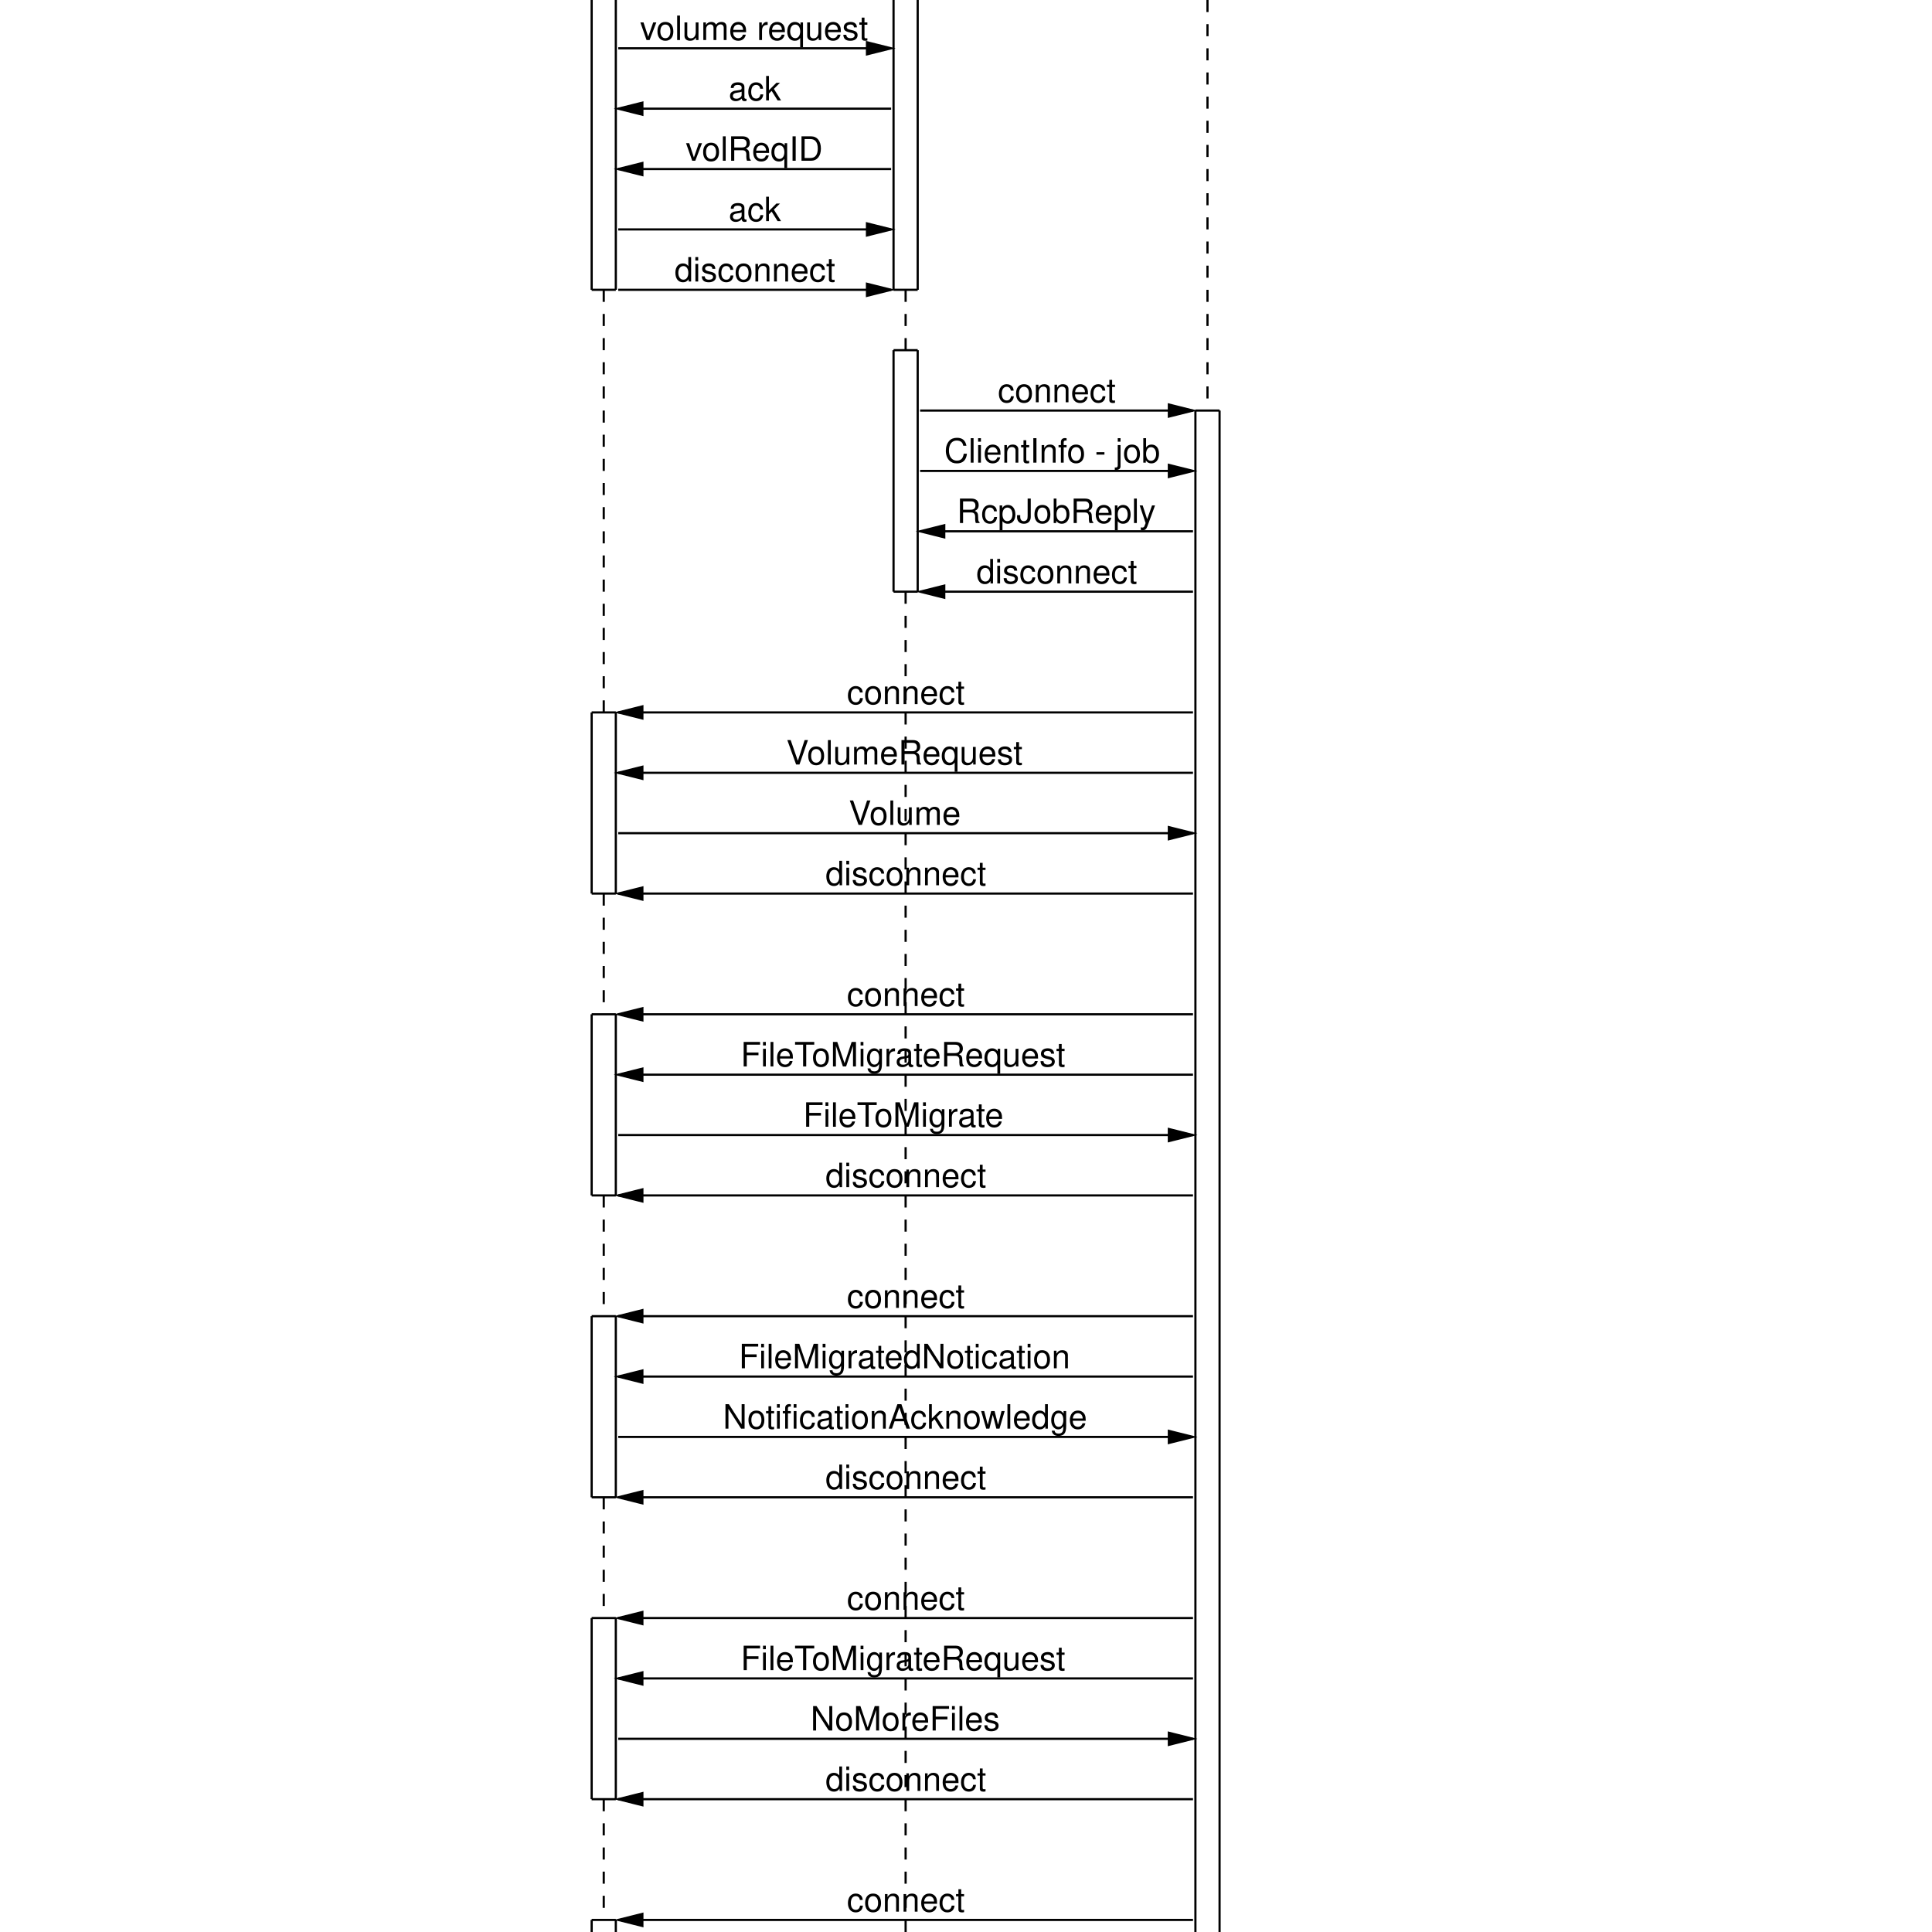
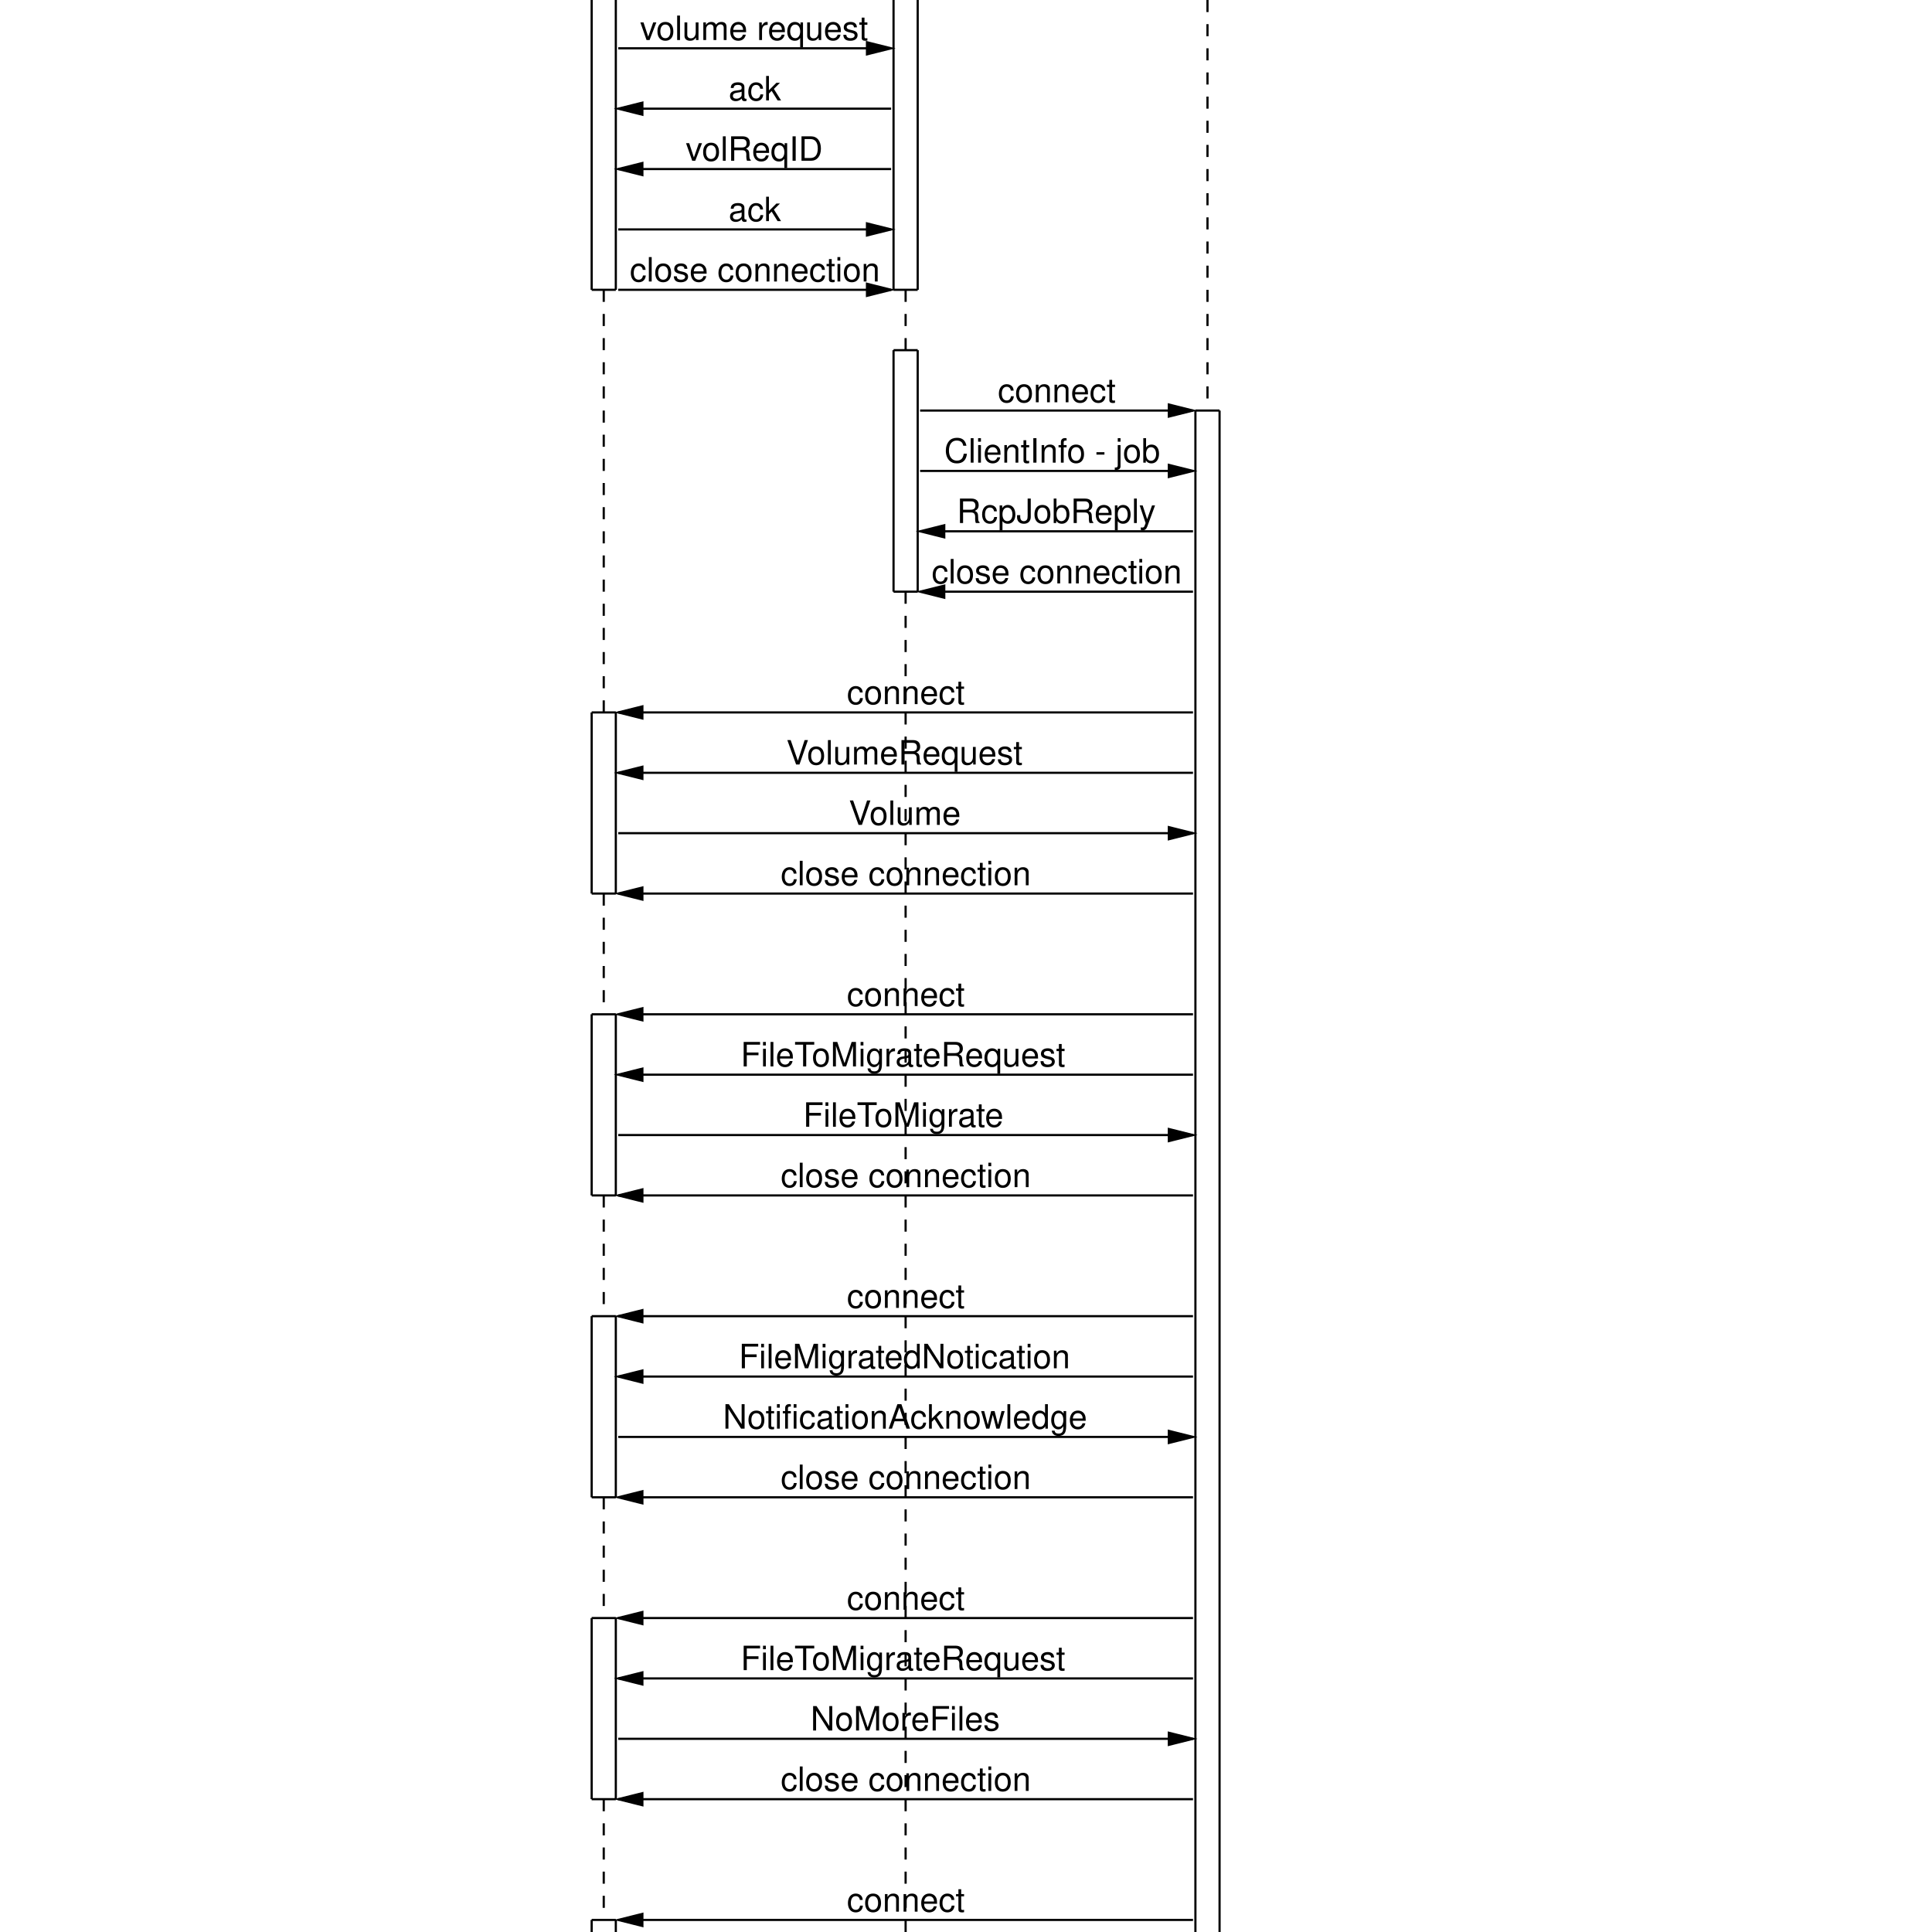
<svg xmlns="http://www.w3.org/2000/svg" version="1.1" baseProfile="full" id="body" width="8in" height="8in" viewBox="0 0 1 1" preserveAspectRatio="none">
  <rect id="background" x="0" y="0" width="1" height="1" stroke="none" fill="white" />
  <g id="content" transform="translate(0.26562,-0.06875) scale(1,-1) scale(0.125) " xml:space="preserve" stroke="black" stroke-linecap="butt" stroke-linejoin="miter" stroke-miterlimit="10.433" stroke-dasharray="none" stroke-dashoffset="0" stroke-opacity="1" fill="none" fill-rule="evenodd" fill-opacity="1" font-style="normal" font-variant="normal" font-weight="normal" font-stretch="normal" font-size-adjust="none" letter-spacing="normal" word-spacing="normal" text-anchor="start">
    <rect x="0" y="-0.15" width="0.75" height="0.3" stroke-width="0.009" />
    <text transform="translate(0.11639,-0.049028) scale(1,-1) scale(0.0069444) " font-family="Helvetica,sans-serif" font-size="20px" stroke="none" fill="black">gateway</text>
    <line x1="0.1" y1="-0.07" x2="0.65" y2="-0.07" stroke-width="0.009" />
    <rect x="1.25" y="-0.15" width="0.75" height="0.3" stroke-width="0.009" />
    <text transform="translate(1.4552,-0.049028) scale(1,-1) scale(0.0069444) " font-family="Helvetica,sans-serif" font-size="20px" stroke="none" fill="black">vdqm</text>
    <line x1="1.35" y1="-0.07" x2="1.9" y2="-0.07" stroke-width="0.009" />
    <rect x="2.5" y="-0.15" width="0.75" height="0.3" stroke-width="0.009" />
    <text transform="translate(2.5392,-0.049028) scale(1,-1) scale(0.0069444) " font-family="Helvetica,sans-serif" font-size="20px" stroke="none" fill="black">aggregator</text>
    <line x1="2.6" y1="-0.07" x2="3.15" y2="-0.07" stroke-width="0.009" />
    <line x1="0.375" y1="-0.15" x2="0.375" y2="-0.25" stroke-width="0.009" stroke-dasharray="0.05, 0.05" />
    <line x1="0.325" y1="-0.25" x2="0.425" y2="-0.25" stroke-width="0.009" />
    <line x1="0.435" y1="-0.5" x2="1.565" y2="-0.5" stroke-width="0.009" />
    <polygon points="1.465,-0.475 1.565,-0.5 1.465,-0.525 " stroke-width="0.009" fill="black" />
    <text transform="translate(0.75681,-0.46569) scale(1,-1) scale(0.0069444) " font-family="Helvetica,sans-serif" font-size="20px" stroke="none" fill="black">connect</text>
    <text transform="translate(0.98069,-0.63236) scale(1,-1) scale(0.0069444) " font-family="Helvetica,sans-serif" font-size="20px" stroke="none" fill="black"> </text>
    <line x1="1.625" y1="-0.15" x2="1.625" y2="-0.5" stroke-width="0.009" stroke-dasharray="0.05, 0.05" />
    <line x1="1.575" y1="-0.5" x2="1.675" y2="-0.5" stroke-width="0.009" />
    <line x1="0.435" y1="-0.75" x2="1.565" y2="-0.75" stroke-width="0.009" />
    <polygon points="1.465,-0.725 1.565,-0.75 1.465,-0.775 " stroke-width="0.009" fill="black" />
    <text transform="translate(0.52528,-0.71569) scale(1,-1) scale(0.0069444) " font-family="Helvetica,sans-serif" font-size="20px" stroke="none" fill="black">volume request</text>
    <text transform="translate(0.98069,-0.88236) scale(1,-1) scale(0.0069444) " font-family="Helvetica,sans-serif" font-size="20px" stroke="none" fill="black"> </text>
    <line x1="1.565" y1="-1" x2="0.435" y2="-1" stroke-width="0.009" />
    <polygon points="0.535,-1.025 0.435,-1 0.535,-0.975 " stroke-width="0.009" fill="black" />
    <text transform="translate(0.89194,-0.96569) scale(1,-1) scale(0.0069444) " font-family="Helvetica,sans-serif" font-size="20px" stroke="none" fill="black">ack</text>
    <text transform="translate(0.98069,-1.1324) scale(1,-1) scale(0.0069444) " font-family="Helvetica,sans-serif" font-size="20px" stroke="none" fill="black"> </text>
    <line x1="1.565" y1="-1.25" x2="0.435" y2="-1.25" stroke-width="0.009" />
    <polygon points="0.535,-1.275 0.435,-1.25 0.535,-1.225 " stroke-width="0.009" fill="black" />
    <text transform="translate(0.71444,-1.2157) scale(1,-1) scale(0.0069444) " font-family="Helvetica,sans-serif" font-size="20px" stroke="none" fill="black">volReqID</text>
    <text transform="translate(0.98069,-1.3824) scale(1,-1) scale(0.0069444) " font-family="Helvetica,sans-serif" font-size="20px" stroke="none" fill="black"> </text>
    <line x1="0.435" y1="-1.5" x2="1.565" y2="-1.5" stroke-width="0.009" />
    <polygon points="1.465,-1.475 1.565,-1.5 1.465,-1.525 " stroke-width="0.009" fill="black" />
    <text transform="translate(0.89194,-1.4657) scale(1,-1) scale(0.0069444) " font-family="Helvetica,sans-serif" font-size="20px" stroke="none" fill="black">ack</text>
    <text transform="translate(0.98069,-1.6324) scale(1,-1) scale(0.0069444) " font-family="Helvetica,sans-serif" font-size="20px" stroke="none" fill="black"> </text>
    <line x1="0.435" y1="-1.75" x2="1.565" y2="-1.75" stroke-width="0.009" />
    <polygon points="1.465,-1.725 1.565,-1.75 1.465,-1.775 " stroke-width="0.009" fill="black" />
-     <text transform="translate(0.66806,-1.7157) scale(1,-1) scale(0.0069444) " font-family="Helvetica,sans-serif" font-size="20px" stroke="none" fill="black">disconnect</text>
+     <text transform="translate(0.48278,-1.7157) scale(1,-1) scale(0.0069444) " font-family="Helvetica,sans-serif" font-size="20px" stroke="none" fill="black">close connection</text>
    <text transform="translate(0.98069,-1.8824) scale(1,-1) scale(0.0069444) " font-family="Helvetica,sans-serif" font-size="20px" stroke="none" fill="black"> </text>
    <line x1="1.575" y1="-0.5" x2="1.575" y2="-1.75" stroke-width="0.009" />
    <line x1="1.675" y1="-0.5" x2="1.675" y2="-1.75" stroke-width="0.009" />
    <line x1="1.575" y1="-1.75" x2="1.675" y2="-1.75" stroke-width="0.009" />
    <line x1="0.325" y1="-0.25" x2="0.325" y2="-1.75" stroke-width="0.009" />
    <line x1="0.425" y1="-0.25" x2="0.425" y2="-1.75" stroke-width="0.009" />
    <line x1="0.325" y1="-1.75" x2="0.425" y2="-1.75" stroke-width="0.009" />
    <line x1="1.625" y1="-1.75" x2="1.625" y2="-2" stroke-width="0.009" stroke-dasharray="0.05, 0.05" />
    <line x1="1.575" y1="-2" x2="1.675" y2="-2" stroke-width="0.009" />
    <line x1="1.685" y1="-2.25" x2="2.815" y2="-2.25" stroke-width="0.009" />
    <polygon points="2.715,-2.225 2.815,-2.25 2.715,-2.275 " stroke-width="0.009" fill="black" />
    <text transform="translate(2.0068,-2.2157) scale(1,-1) scale(0.0069444) " font-family="Helvetica,sans-serif" font-size="20px" stroke="none" fill="black">connect</text>
    <text transform="translate(2.2307,-2.3824) scale(1,-1) scale(0.0069444) " font-family="Helvetica,sans-serif" font-size="20px" stroke="none" fill="black"> </text>
    <line x1="2.875" y1="-0.15" x2="2.875" y2="-2.25" stroke-width="0.009" stroke-dasharray="0.05, 0.05" />
    <line x1="2.825" y1="-2.25" x2="2.925" y2="-2.25" stroke-width="0.009" />
    <line x1="1.685" y1="-2.5" x2="2.815" y2="-2.5" stroke-width="0.009" />
    <polygon points="2.715,-2.475 2.815,-2.5 2.715,-2.525 " stroke-width="0.009" fill="black" />
    <text transform="translate(1.7849,-2.4657) scale(1,-1) scale(0.0069444) " font-family="Helvetica,sans-serif" font-size="20px" stroke="none" fill="black">ClientInfo - job</text>
    <text transform="translate(2.2307,-2.6324) scale(1,-1) scale(0.0069444) " font-family="Helvetica,sans-serif" font-size="20px" stroke="none" fill="black"> </text>
    <line x1="2.815" y1="-2.75" x2="1.685" y2="-2.75" stroke-width="0.009" />
    <polygon points="1.785,-2.775 1.685,-2.75 1.785,-2.725 " stroke-width="0.009" fill="black" />
    <text transform="translate(1.8371,-2.7157) scale(1,-1) scale(0.0069444) " font-family="Helvetica,sans-serif" font-size="20px" stroke="none" fill="black">RcpJobReply</text>
    <text transform="translate(2.2307,-2.8824) scale(1,-1) scale(0.0069444) " font-family="Helvetica,sans-serif" font-size="20px" stroke="none" fill="black"> </text>
    <line x1="2.815" y1="-3" x2="1.685" y2="-3" stroke-width="0.009" />
    <polygon points="1.785,-3.025 1.685,-3 1.785,-2.975 " stroke-width="0.009" fill="black" />
-     <text transform="translate(1.9181,-2.9657) scale(1,-1) scale(0.0069444) " font-family="Helvetica,sans-serif" font-size="20px" stroke="none" fill="black">disconnect</text>
+     <text transform="translate(1.7328,-2.9657) scale(1,-1) scale(0.0069444) " font-family="Helvetica,sans-serif" font-size="20px" stroke="none" fill="black">close connection</text>
    <text transform="translate(2.2307,-3.1324) scale(1,-1) scale(0.0069444) " font-family="Helvetica,sans-serif" font-size="20px" stroke="none" fill="black"> </text>
    <line x1="1.575" y1="-2" x2="1.575" y2="-3" stroke-width="0.009" />
    <line x1="1.675" y1="-2" x2="1.675" y2="-3" stroke-width="0.009" />
    <line x1="1.575" y1="-3" x2="1.675" y2="-3" stroke-width="0.009" />
    <line x1="2.815" y1="-3.5" x2="0.435" y2="-3.5" stroke-width="0.009" />
    <polygon points="0.535,-3.525 0.435,-3.5 0.535,-3.475 " stroke-width="0.009" fill="black" />
    <text transform="translate(1.3818,-3.4657) scale(1,-1) scale(0.0069444) " font-family="Helvetica,sans-serif" font-size="20px" stroke="none" fill="black">connect</text>
    <text transform="translate(1.6057,-3.6324) scale(1,-1) scale(0.0069444) " font-family="Helvetica,sans-serif" font-size="20px" stroke="none" fill="black"> </text>
    <line x1="0.375" y1="-1.75" x2="0.375" y2="-3.5" stroke-width="0.009" stroke-dasharray="0.05, 0.05" />
    <line x1="0.325" y1="-3.5" x2="0.425" y2="-3.5" stroke-width="0.009" />
    <line x1="2.815" y1="-3.75" x2="0.435" y2="-3.75" stroke-width="0.009" />
    <polygon points="0.535,-3.775 0.435,-3.75 0.535,-3.725 " stroke-width="0.009" fill="black" />
    <text transform="translate(1.131,-3.7157) scale(1,-1) scale(0.0069444) " font-family="Helvetica,sans-serif" font-size="20px" stroke="none" fill="black">VolumeRequest</text>
    <text transform="translate(1.6057,-3.8824) scale(1,-1) scale(0.0069444) " font-family="Helvetica,sans-serif" font-size="20px" stroke="none" fill="black"> </text>
    <line x1="0.435" y1="-4" x2="2.815" y2="-4" stroke-width="0.009" />
    <polygon points="2.715,-3.975 2.815,-4 2.715,-4.025 " stroke-width="0.009" fill="black" />
    <text transform="translate(1.3896,-3.9657) scale(1,-1) scale(0.0069444) " font-family="Helvetica,sans-serif" font-size="20px" stroke="none" fill="black">Volume</text>
    <text transform="translate(1.6057,-4.1324) scale(1,-1) scale(0.0069444) " font-family="Helvetica,sans-serif" font-size="20px" stroke="none" fill="black"> </text>
    <line x1="2.815" y1="-4.25" x2="0.435" y2="-4.25" stroke-width="0.009" />
    <polygon points="0.535,-4.275 0.435,-4.25 0.535,-4.225 " stroke-width="0.009" fill="black" />
-     <text transform="translate(1.2931,-4.2157) scale(1,-1) scale(0.0069444) " font-family="Helvetica,sans-serif" font-size="20px" stroke="none" fill="black">disconnect</text>
+     <text transform="translate(1.1078,-4.2157) scale(1,-1) scale(0.0069444) " font-family="Helvetica,sans-serif" font-size="20px" stroke="none" fill="black">close connection</text>
    <text transform="translate(1.6057,-4.3824) scale(1,-1) scale(0.0069444) " font-family="Helvetica,sans-serif" font-size="20px" stroke="none" fill="black"> </text>
    <line x1="0.325" y1="-3.5" x2="0.325" y2="-4.25" stroke-width="0.009" />
    <line x1="0.425" y1="-3.5" x2="0.425" y2="-4.25" stroke-width="0.009" />
    <line x1="0.325" y1="-4.25" x2="0.425" y2="-4.25" stroke-width="0.009" />
    <line x1="2.815" y1="-4.75" x2="0.435" y2="-4.75" stroke-width="0.009" />
    <polygon points="0.535,-4.775 0.435,-4.75 0.535,-4.725 " stroke-width="0.009" fill="black" />
    <text transform="translate(1.3818,-4.7157) scale(1,-1) scale(0.0069444) " font-family="Helvetica,sans-serif" font-size="20px" stroke="none" fill="black">connect</text>
    <text transform="translate(1.6057,-4.8824) scale(1,-1) scale(0.0069444) " font-family="Helvetica,sans-serif" font-size="20px" stroke="none" fill="black"> </text>
    <line x1="0.375" y1="-4.25" x2="0.375" y2="-4.75" stroke-width="0.009" stroke-dasharray="0.05, 0.05" />
    <line x1="0.325" y1="-4.75" x2="0.425" y2="-4.75" stroke-width="0.009" />
    <line x1="2.815" y1="-5" x2="0.435" y2="-5" stroke-width="0.009" />
    <polygon points="0.535,-5.025 0.435,-5 0.535,-4.975 " stroke-width="0.009" fill="black" />
    <text transform="translate(0.94194,-4.9657) scale(1,-1) scale(0.0069444) " font-family="Helvetica,sans-serif" font-size="20px" stroke="none" fill="black">FileToMigrateRequest</text>
    <text transform="translate(1.6057,-5.1324) scale(1,-1) scale(0.0069444) " font-family="Helvetica,sans-serif" font-size="20px" stroke="none" fill="black"> </text>
    <line x1="0.435" y1="-5.25" x2="2.815" y2="-5.25" stroke-width="0.009" />
    <polygon points="2.715,-5.225 2.815,-5.25 2.715,-5.275 " stroke-width="0.009" fill="black" />
    <text transform="translate(1.2006,-5.2157) scale(1,-1) scale(0.0069444) " font-family="Helvetica,sans-serif" font-size="20px" stroke="none" fill="black">FileToMigrate</text>
    <text transform="translate(1.6057,-5.3824) scale(1,-1) scale(0.0069444) " font-family="Helvetica,sans-serif" font-size="20px" stroke="none" fill="black"> </text>
    <line x1="2.815" y1="-5.5" x2="0.435" y2="-5.5" stroke-width="0.009" />
    <polygon points="0.535,-5.525 0.435,-5.5 0.535,-5.475 " stroke-width="0.009" fill="black" />
-     <text transform="translate(1.2931,-5.4657) scale(1,-1) scale(0.0069444) " font-family="Helvetica,sans-serif" font-size="20px" stroke="none" fill="black">disconnect</text>
+     <text transform="translate(1.1078,-5.4657) scale(1,-1) scale(0.0069444) " font-family="Helvetica,sans-serif" font-size="20px" stroke="none" fill="black">close connection</text>
    <text transform="translate(1.6057,-5.6324) scale(1,-1) scale(0.0069444) " font-family="Helvetica,sans-serif" font-size="20px" stroke="none" fill="black"> </text>
    <line x1="0.325" y1="-4.75" x2="0.325" y2="-5.5" stroke-width="0.009" />
    <line x1="0.425" y1="-4.75" x2="0.425" y2="-5.5" stroke-width="0.009" />
    <line x1="0.325" y1="-5.5" x2="0.425" y2="-5.5" stroke-width="0.009" />
    <line x1="2.815" y1="-6" x2="0.435" y2="-6" stroke-width="0.009" />
    <polygon points="0.535,-6.025 0.435,-6 0.535,-5.975 " stroke-width="0.009" fill="black" />
    <text transform="translate(1.3818,-5.9657) scale(1,-1) scale(0.0069444) " font-family="Helvetica,sans-serif" font-size="20px" stroke="none" fill="black">connect</text>
    <text transform="translate(1.6057,-6.1324) scale(1,-1) scale(0.0069444) " font-family="Helvetica,sans-serif" font-size="20px" stroke="none" fill="black"> </text>
    <line x1="0.375" y1="-5.5" x2="0.375" y2="-6" stroke-width="0.009" stroke-dasharray="0.05, 0.05" />
    <line x1="0.325" y1="-6" x2="0.425" y2="-6" stroke-width="0.009" />
    <line x1="2.815" y1="-6.25" x2="0.435" y2="-6.25" stroke-width="0.009" />
    <polygon points="0.535,-6.275 0.435,-6.25 0.535,-6.225 " stroke-width="0.009" fill="black" />
    <text transform="translate(0.93424,-6.2157) scale(1,-1) scale(0.0069444) " font-family="Helvetica,sans-serif" font-size="20px" stroke="none" fill="black">FileMigratedNotication</text>
    <text transform="translate(1.6057,-6.3824) scale(1,-1) scale(0.0069444) " font-family="Helvetica,sans-serif" font-size="20px" stroke="none" fill="black"> </text>
    <line x1="0.435" y1="-6.5" x2="2.815" y2="-6.5" stroke-width="0.009" />
    <polygon points="2.715,-6.475 2.815,-6.5 2.715,-6.525 " stroke-width="0.009" fill="black" />
    <text transform="translate(0.86854,-6.4657) scale(1,-1) scale(0.0069444) " font-family="Helvetica,sans-serif" font-size="20px" stroke="none" fill="black">NotificationAcknowledge</text>
    <text transform="translate(1.6057,-6.6324) scale(1,-1) scale(0.0069444) " font-family="Helvetica,sans-serif" font-size="20px" stroke="none" fill="black"> </text>
    <line x1="2.815" y1="-6.75" x2="0.435" y2="-6.75" stroke-width="0.009" />
    <polygon points="0.535,-6.775 0.435,-6.75 0.535,-6.725 " stroke-width="0.009" fill="black" />
-     <text transform="translate(1.2931,-6.7157) scale(1,-1) scale(0.0069444) " font-family="Helvetica,sans-serif" font-size="20px" stroke="none" fill="black">disconnect</text>
+     <text transform="translate(1.1078,-6.7157) scale(1,-1) scale(0.0069444) " font-family="Helvetica,sans-serif" font-size="20px" stroke="none" fill="black">close connection</text>
    <text transform="translate(1.6057,-6.8824) scale(1,-1) scale(0.0069444) " font-family="Helvetica,sans-serif" font-size="20px" stroke="none" fill="black"> </text>
    <line x1="0.325" y1="-6" x2="0.325" y2="-6.75" stroke-width="0.009" />
    <line x1="0.425" y1="-6" x2="0.425" y2="-6.75" stroke-width="0.009" />
    <line x1="0.325" y1="-6.75" x2="0.425" y2="-6.75" stroke-width="0.009" />
    <line x1="2.815" y1="-7.25" x2="0.435" y2="-7.25" stroke-width="0.009" />
    <polygon points="0.535,-7.275 0.435,-7.25 0.535,-7.225 " stroke-width="0.009" fill="black" />
    <text transform="translate(1.3818,-7.2157) scale(1,-1) scale(0.0069444) " font-family="Helvetica,sans-serif" font-size="20px" stroke="none" fill="black">connect</text>
    <text transform="translate(1.6057,-7.3824) scale(1,-1) scale(0.0069444) " font-family="Helvetica,sans-serif" font-size="20px" stroke="none" fill="black"> </text>
    <line x1="0.375" y1="-6.75" x2="0.375" y2="-7.25" stroke-width="0.009" stroke-dasharray="0.05, 0.05" />
    <line x1="0.325" y1="-7.25" x2="0.425" y2="-7.25" stroke-width="0.009" />
    <line x1="2.815" y1="-7.5" x2="0.435" y2="-7.5" stroke-width="0.009" />
    <polygon points="0.535,-7.525 0.435,-7.5 0.535,-7.475 " stroke-width="0.009" fill="black" />
    <text transform="translate(0.94194,-7.4657) scale(1,-1) scale(0.0069444) " font-family="Helvetica,sans-serif" font-size="20px" stroke="none" fill="black">FileToMigrateRequest</text>
    <text transform="translate(1.6057,-7.6324) scale(1,-1) scale(0.0069444) " font-family="Helvetica,sans-serif" font-size="20px" stroke="none" fill="black"> </text>
    <line x1="0.435" y1="-7.75" x2="2.815" y2="-7.75" stroke-width="0.009" />
    <polygon points="2.715,-7.725 2.815,-7.75 2.715,-7.775 " stroke-width="0.009" fill="black" />
    <text transform="translate(1.2315,-7.7157) scale(1,-1) scale(0.0069444) " font-family="Helvetica,sans-serif" font-size="20px" stroke="none" fill="black">NoMoreFiles</text>
    <text transform="translate(1.6057,-7.8824) scale(1,-1) scale(0.0069444) " font-family="Helvetica,sans-serif" font-size="20px" stroke="none" fill="black"> </text>
    <line x1="2.815" y1="-8" x2="0.435" y2="-8" stroke-width="0.009" />
    <polygon points="0.535,-8.025 0.435,-8 0.535,-7.975 " stroke-width="0.009" fill="black" />
-     <text transform="translate(1.2931,-7.9657) scale(1,-1) scale(0.0069444) " font-family="Helvetica,sans-serif" font-size="20px" stroke="none" fill="black">disconnect</text>
+     <text transform="translate(1.1078,-7.9657) scale(1,-1) scale(0.0069444) " font-family="Helvetica,sans-serif" font-size="20px" stroke="none" fill="black">close connection</text>
    <text transform="translate(1.6057,-8.1324) scale(1,-1) scale(0.0069444) " font-family="Helvetica,sans-serif" font-size="20px" stroke="none" fill="black"> </text>
    <line x1="0.325" y1="-7.25" x2="0.325" y2="-8" stroke-width="0.009" />
    <line x1="0.425" y1="-7.25" x2="0.425" y2="-8" stroke-width="0.009" />
    <line x1="0.325" y1="-8" x2="0.425" y2="-8" stroke-width="0.009" />
    <line x1="2.815" y1="-8.5" x2="0.435" y2="-8.5" stroke-width="0.009" />
    <polygon points="0.535,-8.525 0.435,-8.5 0.535,-8.475 " stroke-width="0.009" fill="black" />
    <text transform="translate(1.3818,-8.4657) scale(1,-1) scale(0.0069444) " font-family="Helvetica,sans-serif" font-size="20px" stroke="none" fill="black">connect</text>
    <text transform="translate(1.6057,-8.6324) scale(1,-1) scale(0.0069444) " font-family="Helvetica,sans-serif" font-size="20px" stroke="none" fill="black"> </text>
    <line x1="0.375" y1="-8" x2="0.375" y2="-8.5" stroke-width="0.009" stroke-dasharray="0.05, 0.05" />
    <line x1="0.325" y1="-8.5" x2="0.425" y2="-8.5" stroke-width="0.009" />
    <line x1="2.815" y1="-8.75" x2="0.435" y2="-8.75" stroke-width="0.009" />
    <polygon points="0.535,-8.775 0.435,-8.75 0.535,-8.725 " stroke-width="0.009" fill="black" />
    <text transform="translate(1.1927,-8.7157) scale(1,-1) scale(0.0069444) " font-family="Helvetica,sans-serif" font-size="20px" stroke="none" fill="black">EndNotication</text>
    <text transform="translate(1.6057,-8.8824) scale(1,-1) scale(0.0069444) " font-family="Helvetica,sans-serif" font-size="20px" stroke="none" fill="black"> </text>
    <line x1="0.435" y1="-9" x2="2.815" y2="-9" stroke-width="0.009" />
    <polygon points="2.715,-8.975 2.815,-9 2.715,-9.025 " stroke-width="0.009" fill="black" />
    <text transform="translate(0.86854,-8.9657) scale(1,-1) scale(0.0069444) " font-family="Helvetica,sans-serif" font-size="20px" stroke="none" fill="black">NotificationAcknowledge</text>
    <text transform="translate(1.6057,-9.1324) scale(1,-1) scale(0.0069444) " font-family="Helvetica,sans-serif" font-size="20px" stroke="none" fill="black"> </text>
    <line x1="2.815" y1="-9.25" x2="0.435" y2="-9.25" stroke-width="0.009" />
    <polygon points="0.535,-9.275 0.435,-9.25 0.535,-9.225 " stroke-width="0.009" fill="black" />
-     <text transform="translate(1.2931,-9.2157) scale(1,-1) scale(0.0069444) " font-family="Helvetica,sans-serif" font-size="20px" stroke="none" fill="black">disconnect</text>
+     <text transform="translate(1.1078,-9.2157) scale(1,-1) scale(0.0069444) " font-family="Helvetica,sans-serif" font-size="20px" stroke="none" fill="black">close connection</text>
    <text transform="translate(1.6057,-9.3824) scale(1,-1) scale(0.0069444) " font-family="Helvetica,sans-serif" font-size="20px" stroke="none" fill="black"> </text>
    <line x1="0.325" y1="-8.5" x2="0.325" y2="-9.25" stroke-width="0.009" />
    <line x1="0.425" y1="-8.5" x2="0.425" y2="-9.25" stroke-width="0.009" />
    <line x1="0.325" y1="-9.25" x2="0.425" y2="-9.25" stroke-width="0.009" />
    <line x1="2.825" y1="-2.25" x2="2.825" y2="-9.25" stroke-width="0.009" />
    <line x1="2.925" y1="-2.25" x2="2.925" y2="-9.25" stroke-width="0.009" />
    <line x1="2.825" y1="-9.25" x2="2.925" y2="-9.25" stroke-width="0.009" />
    <line x1="0.375" y1="-9.25" x2="0.375" y2="-9.25" stroke-width="0.009" stroke-dasharray="0.05, 0.05" />
    <line x1="1.625" y1="-3" x2="1.625" y2="-9.25" stroke-width="0.009" stroke-dasharray="0.05, 0.05" />
    <line x1="2.875" y1="-9.25" x2="2.875" y2="-9.25" stroke-width="0.009" stroke-dasharray="0.05, 0.05" />
  </g>
</svg>
